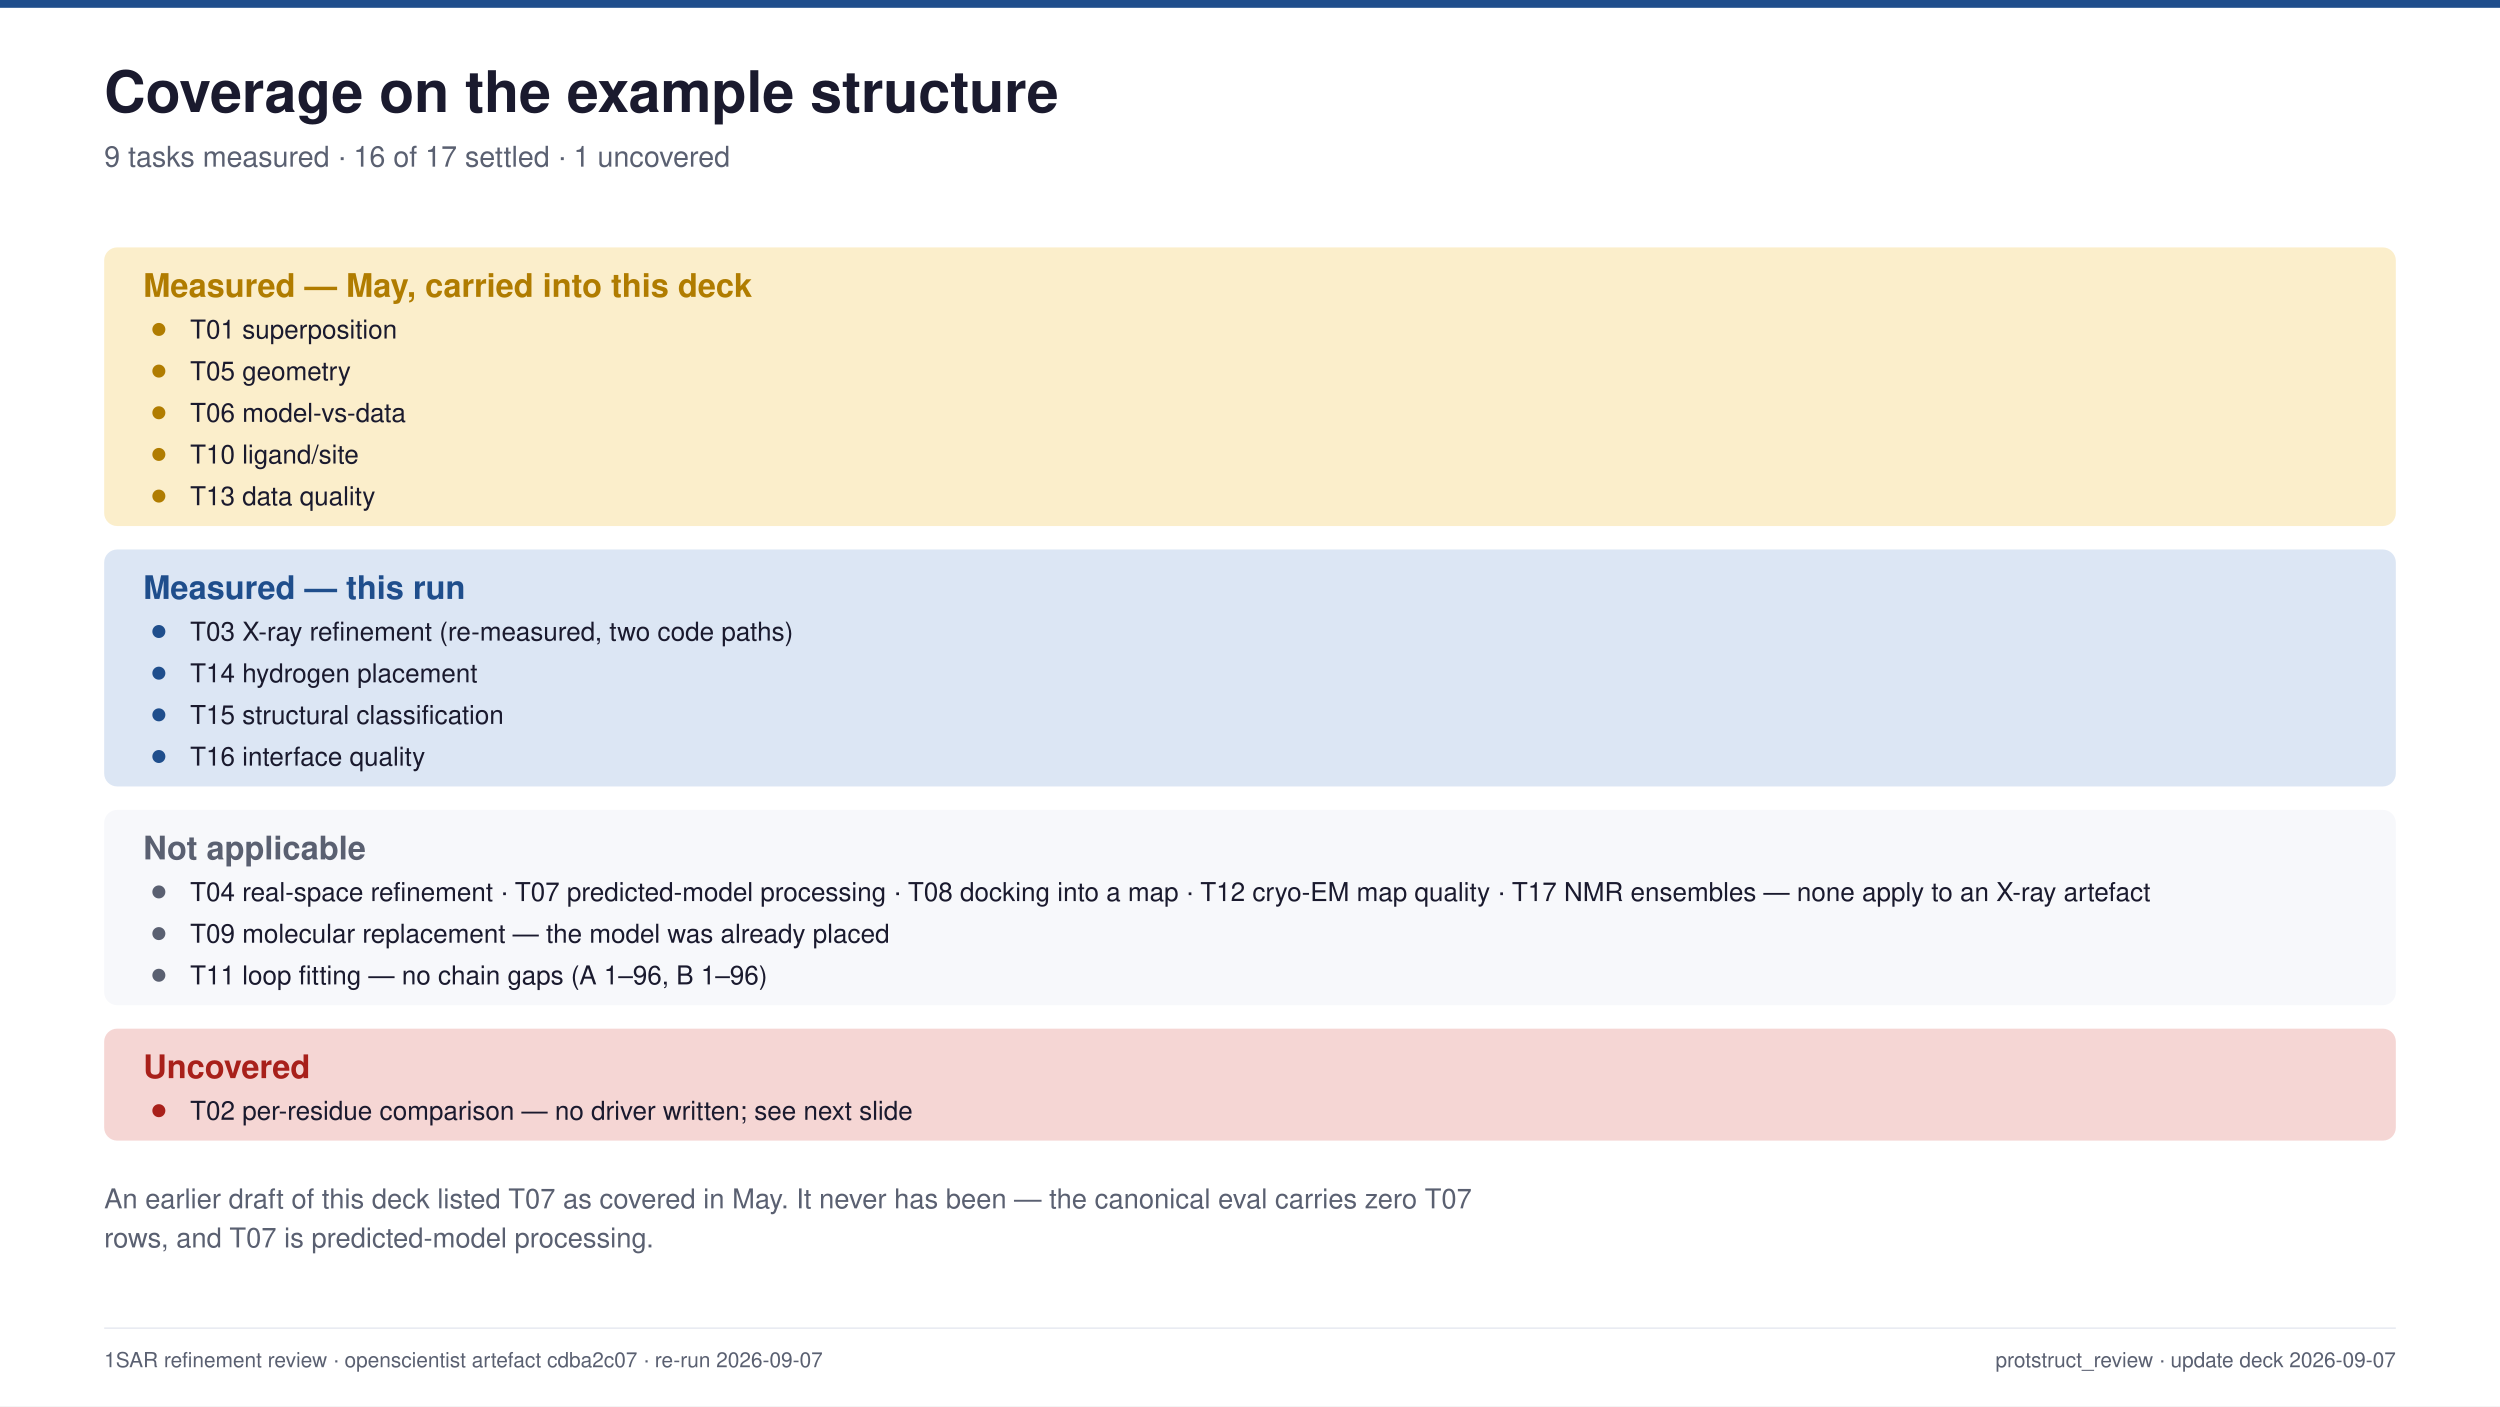
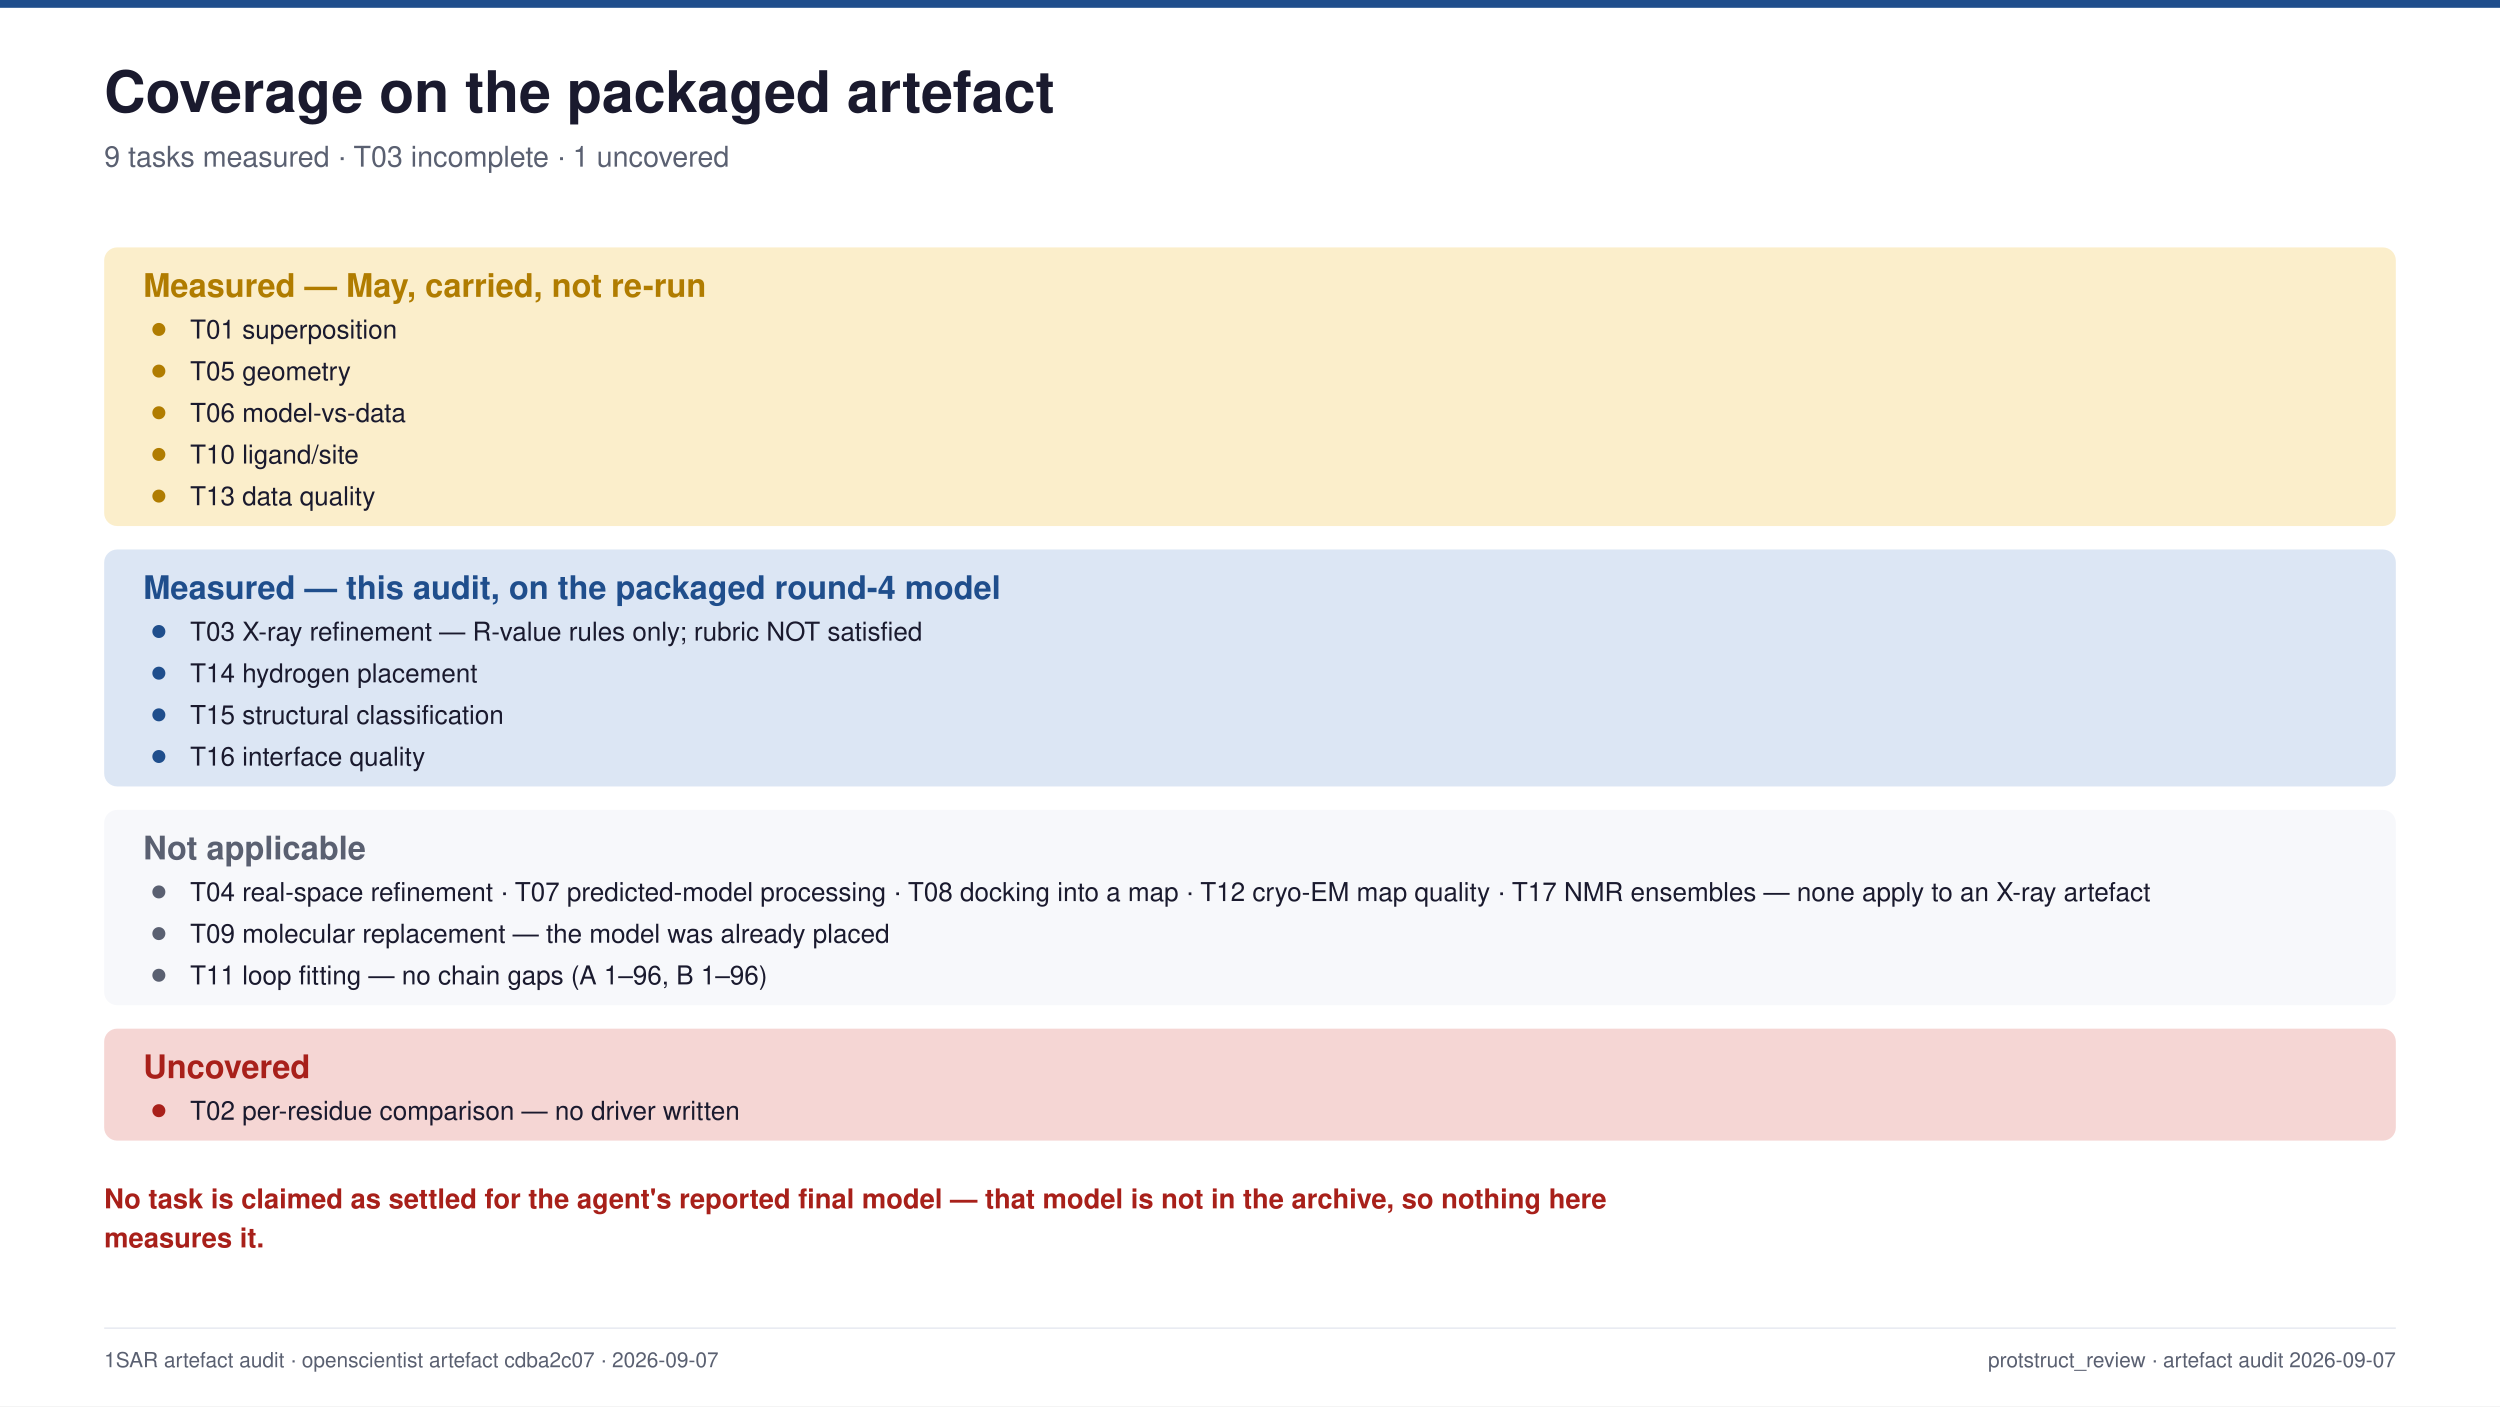
<svg xmlns="http://www.w3.org/2000/svg" width="1920" height="1080" viewBox="0 0 1920 1080" font-family="Helvetica, Arial, sans-serif">
  <rect width="100%" height="100%" fill="#ffffff" />
  <rect x="0" y="0" width="1920" height="6" fill="#1f4e8c" />
-   <text x="80" y="86" font-size="44" font-weight="700" fill="#1a1a2e">Coverage on the example structure</text>
-   <text x="80" y="128" font-size="22" font-weight="400" fill="#5a6071">9 tasks measured · 16 of 17 settled · 1 uncovered</text>
+   <text x="80" y="86" font-size="44" font-weight="700" fill="#1a1a2e">Coverage on the packaged artefact</text>
+   <text x="80" y="128" font-size="22" font-weight="400" fill="#5a6071">9 tasks measured · T03 incomplete · 1 uncovered</text>
  <line x1="80" y1="1020" x2="1840" y2="1020" stroke="#e3e6ee" stroke-width="1" />
-   <text x="80" y="1050" font-size="16" fill="#5a6071">1SAR refinement review · openscientist artefact cdba2c07 · re-run 2026-09-07</text>
-   <text x="1840" y="1050" font-size="16" fill="#5a6071" text-anchor="end">protstruct_review · update deck 2026-09-07</text>
+   <text x="80" y="1050" font-size="16" fill="#5a6071">1SAR artefact audit · openscientist artefact cdba2c07 · 2026-09-07</text>
+   <text x="1840" y="1050" font-size="16" fill="#5a6071" text-anchor="end">protstruct_review · artefact audit 2026-09-07</text>
  <rect x="80" y="190" width="1760" height="214" rx="10" ry="10" fill="#fbeecb" />
-   <text x="110" y="228" font-size="25" font-weight="700" fill="#b07c00">Measured — May, carried into this deck</text>
+   <text x="110" y="228" font-size="25" font-weight="700" fill="#b07c00">Measured — May, carried, not re-run</text>
  <circle cx="122" cy="253" r="5" fill="#b07c00" />
  <text x="146" y="260" font-size="20" fill="#1a1a2e">T01 superposition</text>
  <circle cx="122" cy="285" r="5" fill="#b07c00" />
  <text x="146" y="292" font-size="20" fill="#1a1a2e">T05 geometry</text>
  <circle cx="122" cy="317" r="5" fill="#b07c00" />
  <text x="146" y="324" font-size="20" fill="#1a1a2e">T06 model-vs-data</text>
  <circle cx="122" cy="349" r="5" fill="#b07c00" />
  <text x="146" y="356" font-size="20" fill="#1a1a2e">T10 ligand/site</text>
  <circle cx="122" cy="381" r="5" fill="#b07c00" />
  <text x="146" y="388" font-size="20" fill="#1a1a2e">T13 data quality</text>
  <rect x="80" y="422" width="1760" height="182" rx="10" ry="10" fill="#dce6f4" />
-   <text x="110" y="460" font-size="25" font-weight="700" fill="#1f4e8c">Measured — this run</text>
+   <text x="110" y="460" font-size="25" font-weight="700" fill="#1f4e8c">Measured — this audit, on the packaged round-4 model</text>
  <circle cx="122" cy="485" r="5" fill="#1f4e8c" />
-   <text x="146" y="492" font-size="20" fill="#1a1a2e">T03 X-ray refinement (re-measured, two code paths)</text>
+   <text x="146" y="492" font-size="20" fill="#1a1a2e">T03 X-ray refinement — R-value rules only; rubric NOT satisfied</text>
  <circle cx="122" cy="517" r="5" fill="#1f4e8c" />
  <text x="146" y="524" font-size="20" fill="#1a1a2e">T14 hydrogen placement</text>
  <circle cx="122" cy="549" r="5" fill="#1f4e8c" />
  <text x="146" y="556" font-size="20" fill="#1a1a2e">T15 structural classification</text>
  <circle cx="122" cy="581" r="5" fill="#1f4e8c" />
  <text x="146" y="588" font-size="20" fill="#1a1a2e">T16 interface quality</text>
  <rect x="80" y="622" width="1760" height="150" rx="10" ry="10" fill="#f7f8fb" />
  <text x="110" y="660" font-size="25" font-weight="700" fill="#5a6071">Not applicable</text>
  <circle cx="122" cy="685" r="5" fill="#5a6071" />
  <text x="146" y="692" font-size="20" fill="#1a1a2e">T04 real-space refinement · T07 predicted-model processing · T08 docking into a map · T12 cryo-EM map quality · T17 NMR ensembles — none apply to an X-ray artefact</text>
  <circle cx="122" cy="717" r="5" fill="#5a6071" />
  <text x="146" y="724" font-size="20" fill="#1a1a2e">T09 molecular replacement — the model was already placed</text>
  <circle cx="122" cy="749" r="5" fill="#5a6071" />
  <text x="146" y="756" font-size="20" fill="#1a1a2e">T11 loop fitting — no chain gaps (A 1–96, B 1–96)</text>
  <rect x="80" y="790" width="1760" height="86" rx="10" ry="10" fill="#f5d6d4" />
  <text x="110" y="828" font-size="25" font-weight="700" fill="#a8201a">Uncovered</text>
  <circle cx="122" cy="853" r="5" fill="#a8201a" />
-   <text x="146" y="860" font-size="20" fill="#1a1a2e">T02 per-residue comparison — no driver written; see next slide</text>
-   <text x="80" y="928" font-size="21" font-weight="400" fill="#5a6071">An earlier draft of this deck listed T07 as covered in May. It never has been — the canonical eval carries zero T07</text>
-   <text x="80" y="958" font-size="21" font-weight="400" fill="#5a6071">rows, and T07 is predicted-model processing.</text>
+   <text x="146" y="860" font-size="20" fill="#1a1a2e">T02 per-residue comparison — no driver written</text>
+   <text x="80" y="928" font-size="21" font-weight="700" fill="#a8201a">No task is claimed as settled for the agent's reported final model — that model is not in the archive, so nothing here</text>
+   <text x="80" y="958" font-size="21" font-weight="700" fill="#a8201a">measures it.</text>
</svg>
